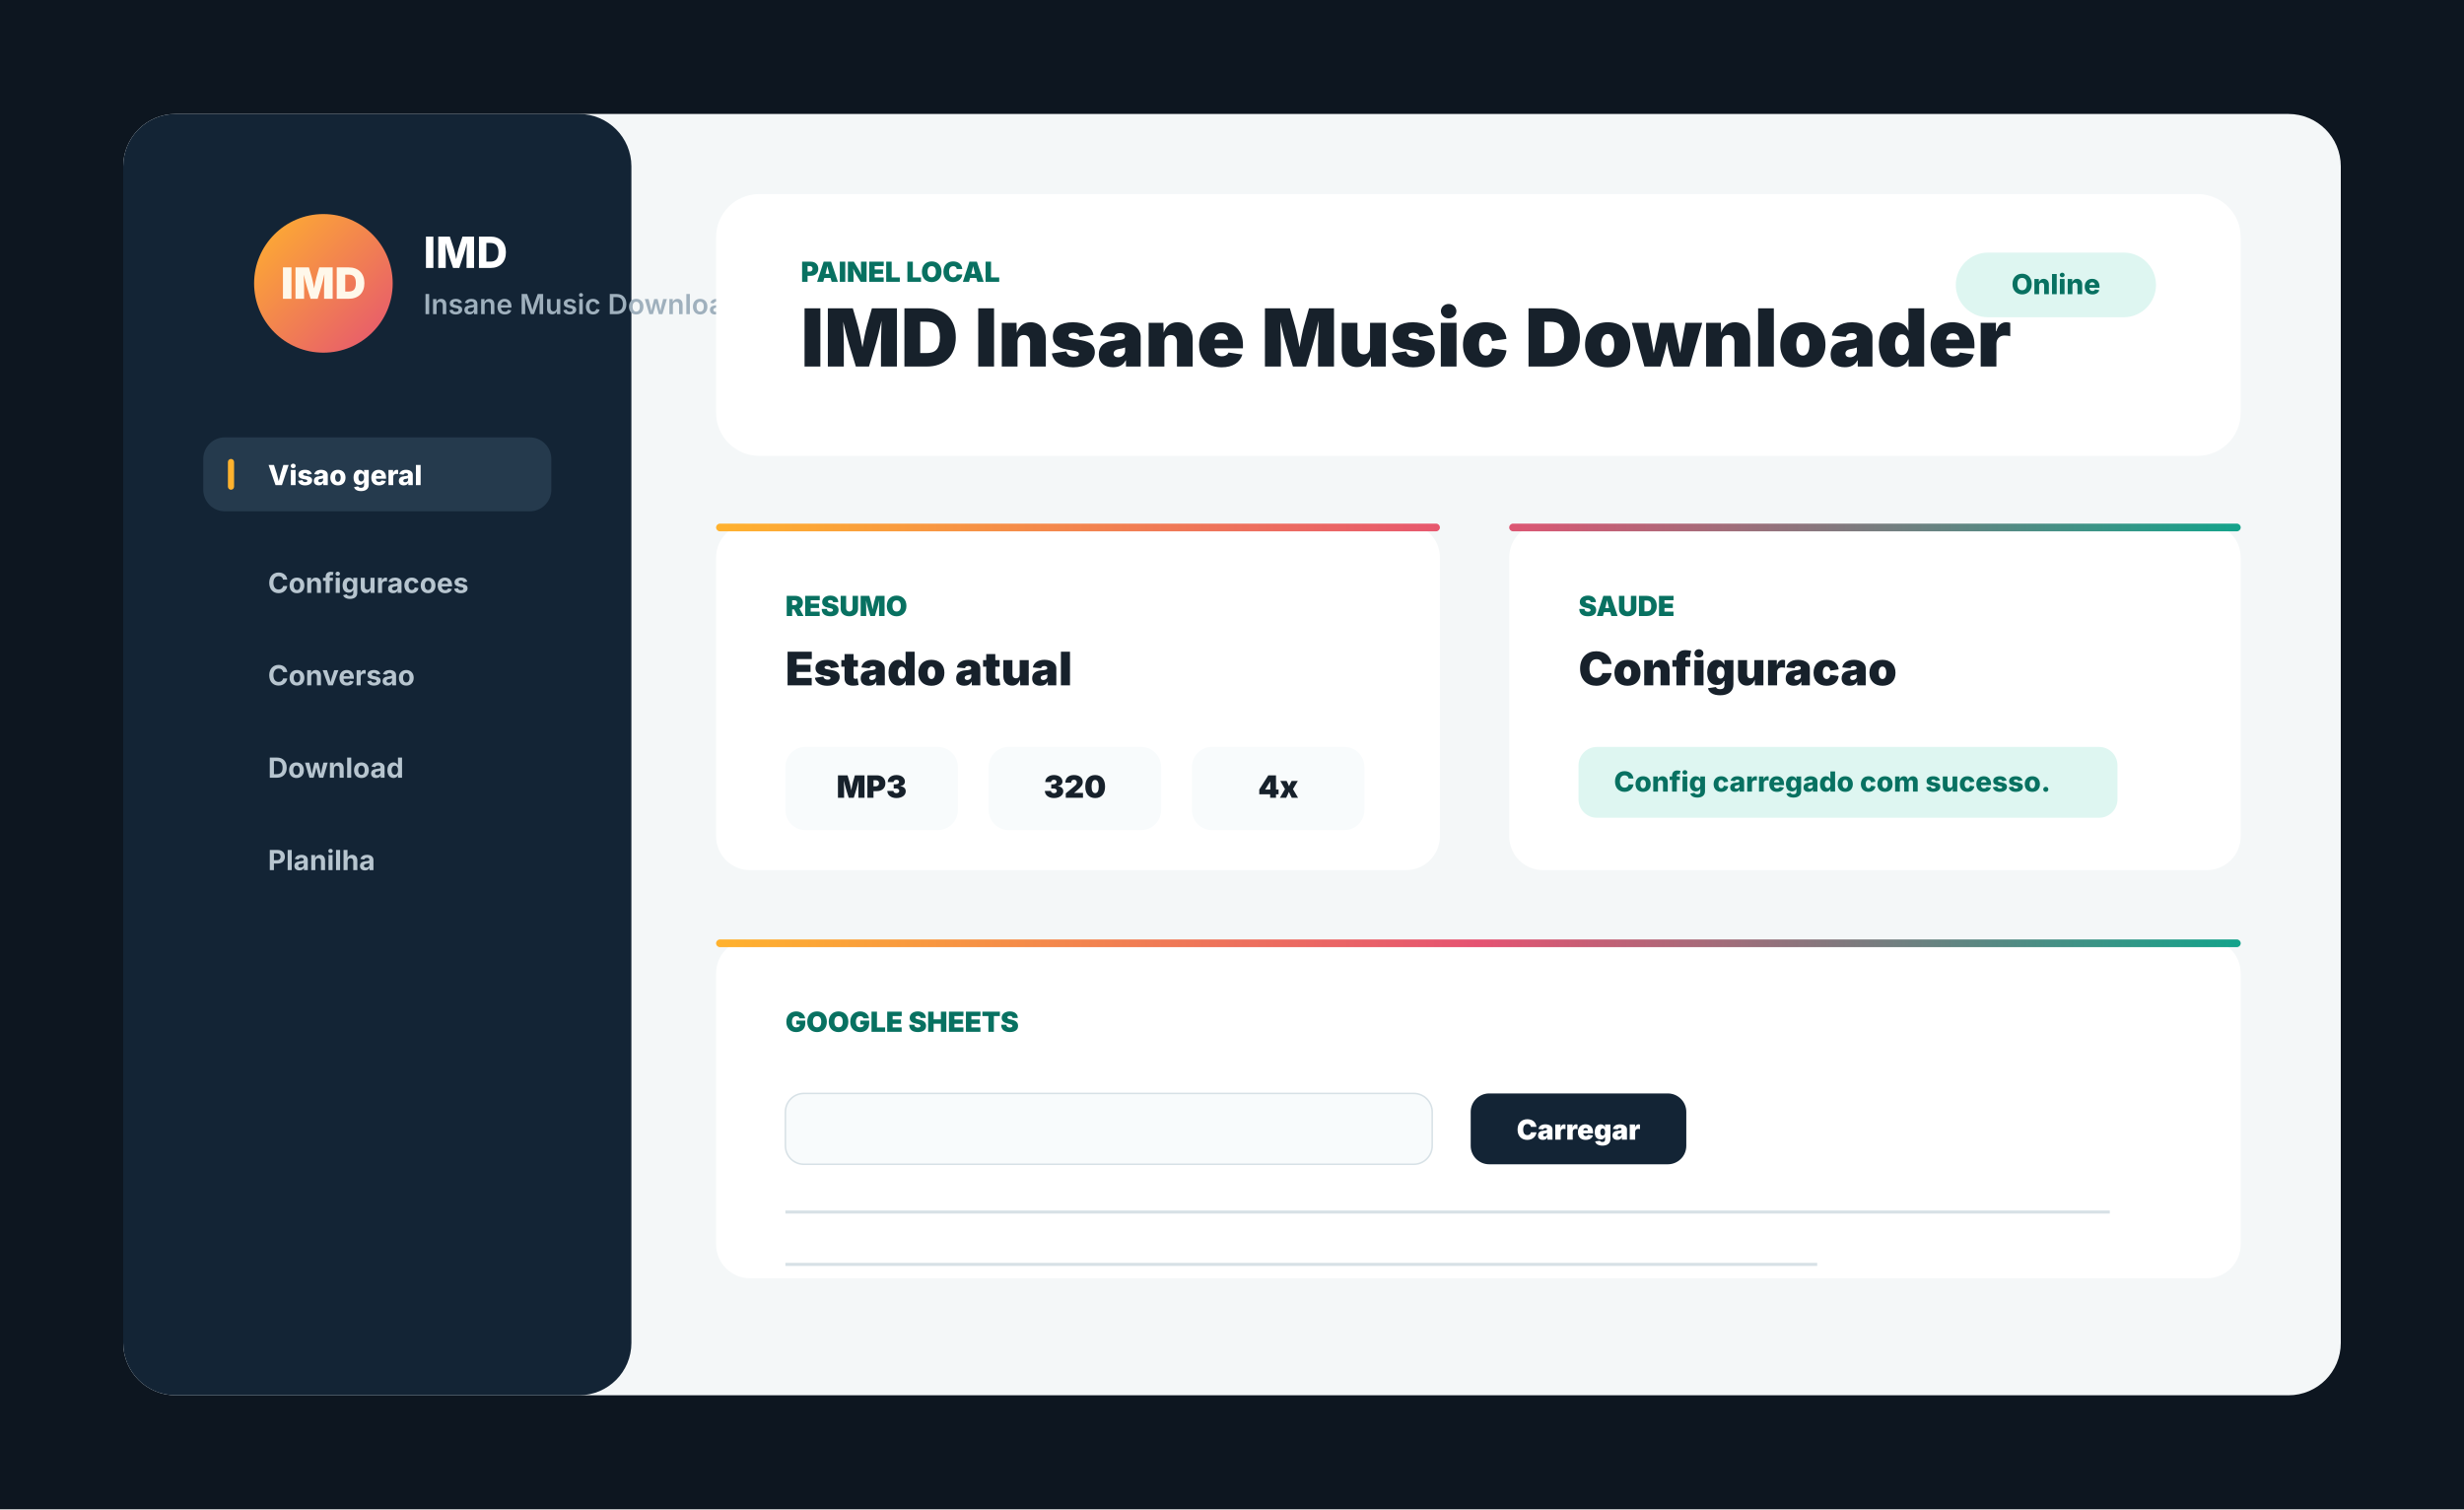
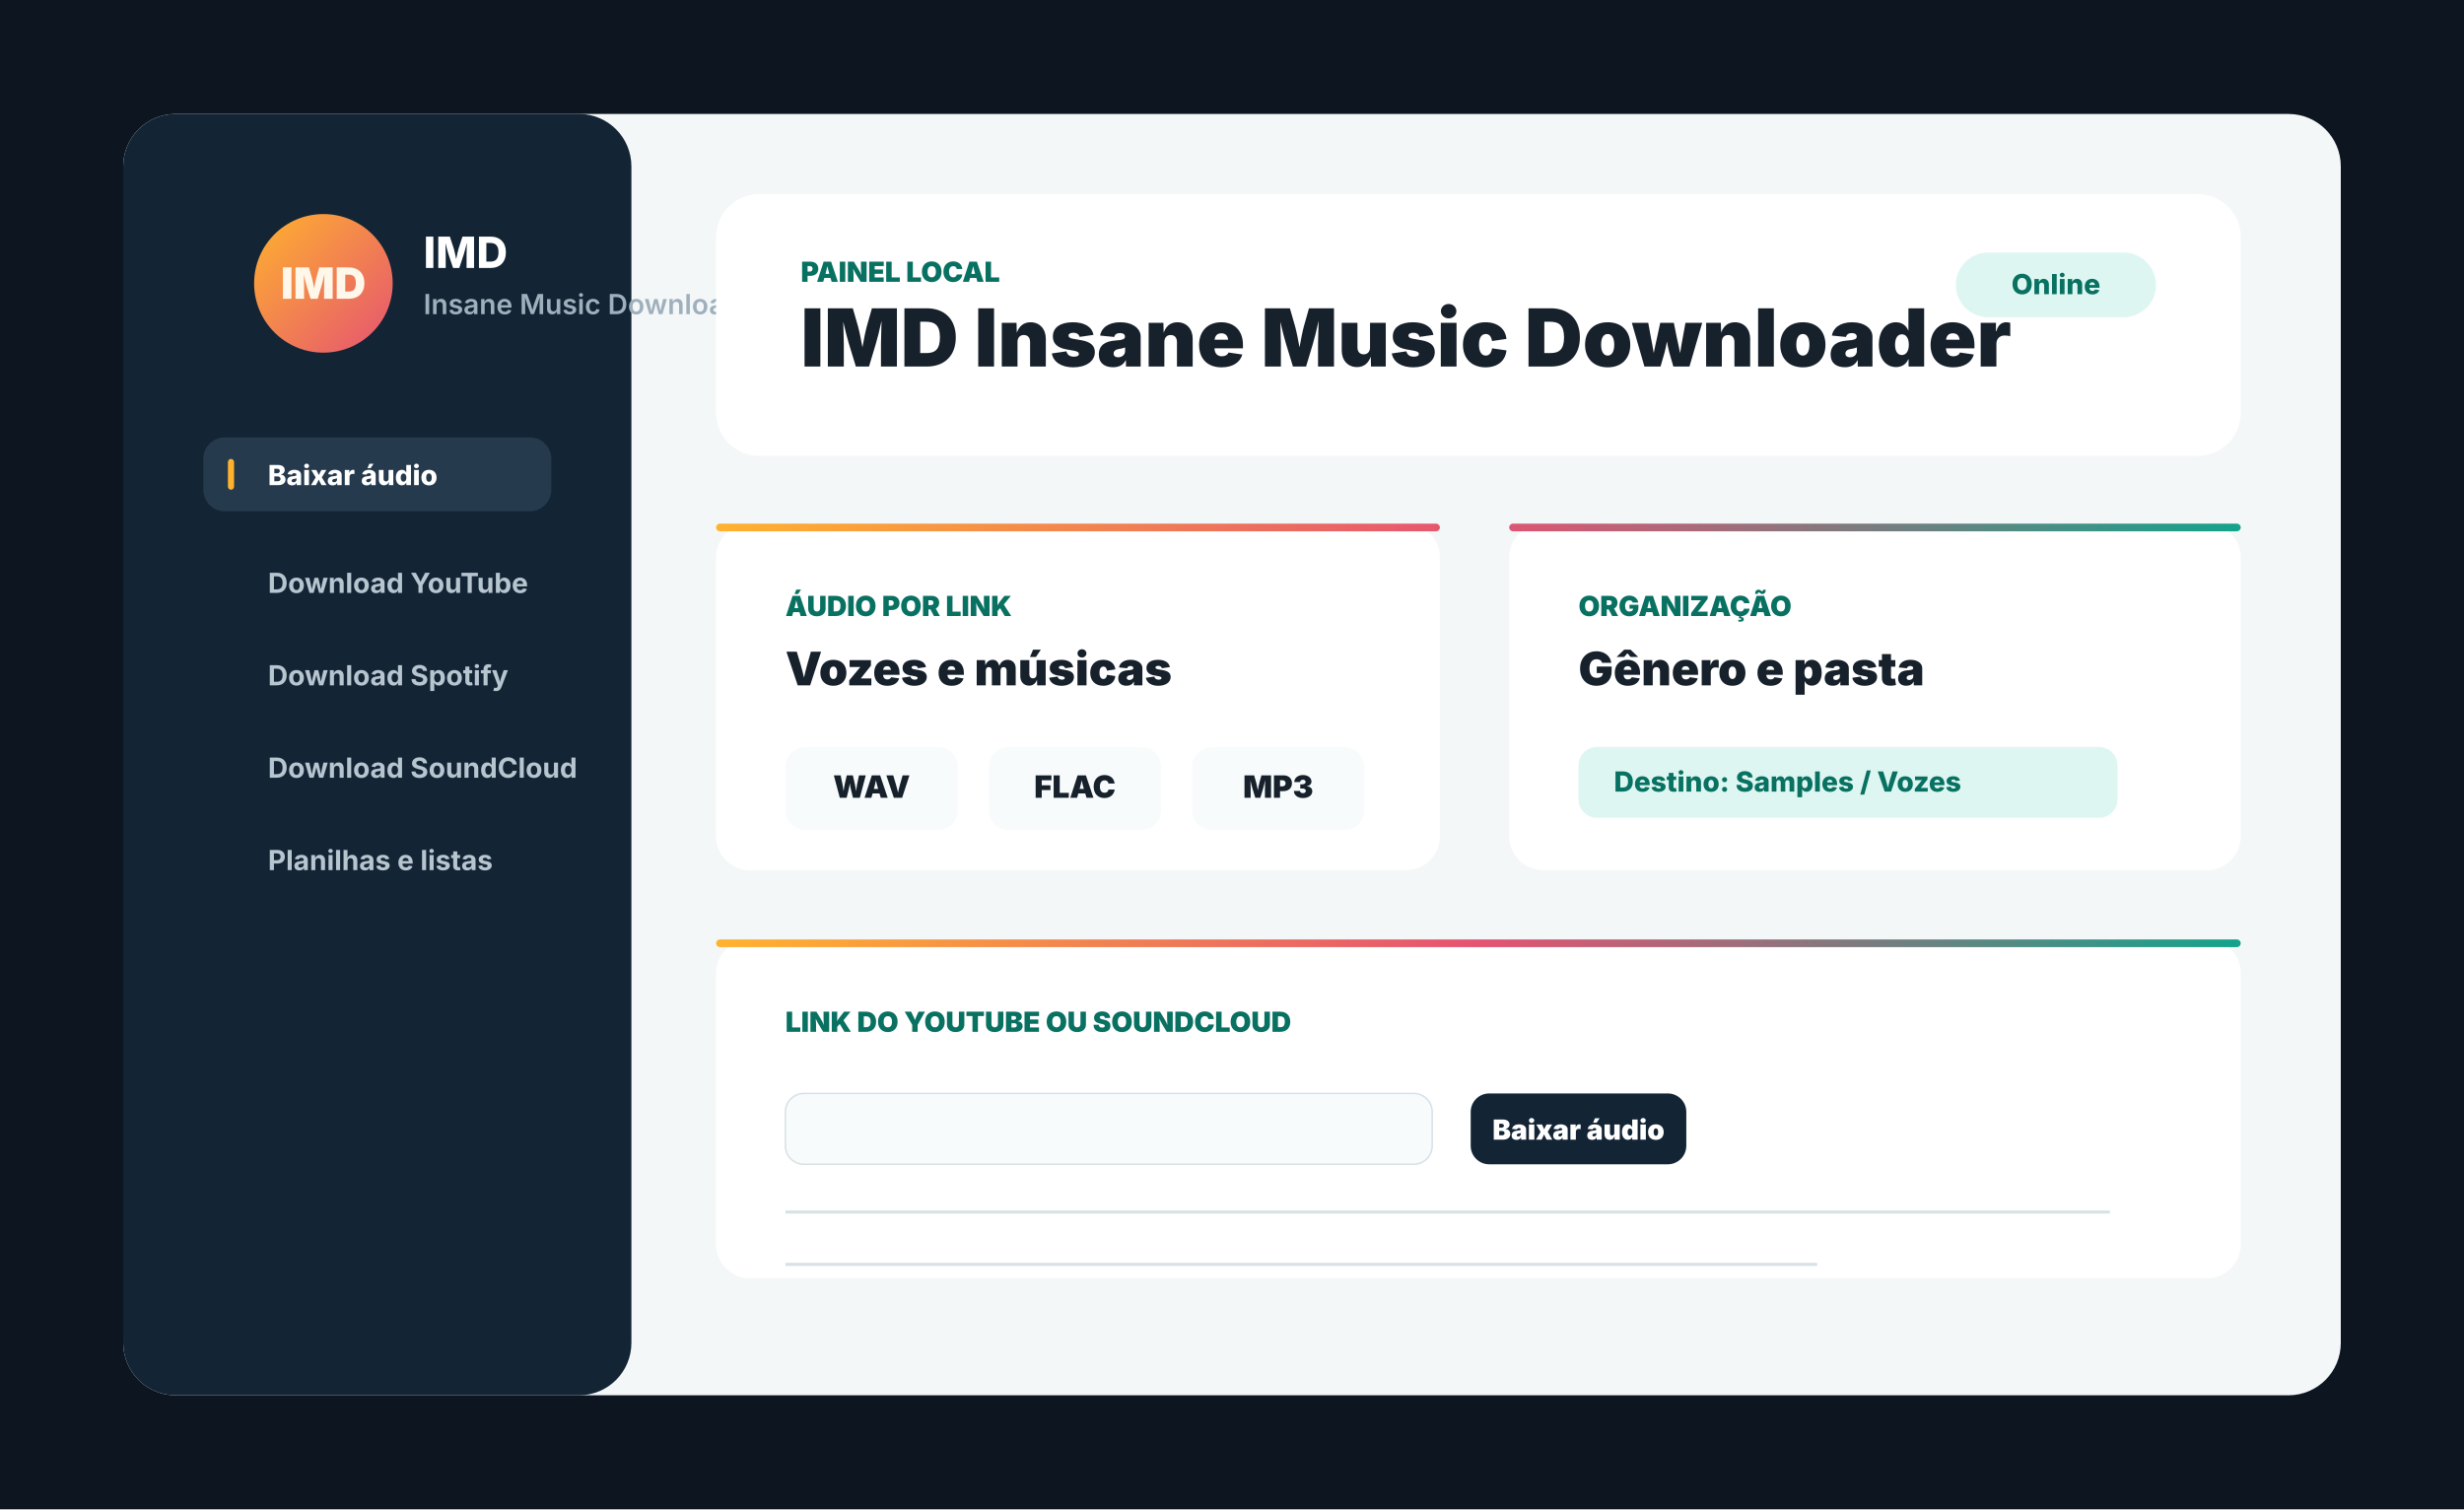
<svg xmlns="http://www.w3.org/2000/svg" width="1600" height="980" viewBox="0 0 1600 980" fill="none">
  <rect width="1600" height="980" fill="#0D1620" />
  <rect x="80" y="74" width="1440" height="832" rx="34" fill="#F4F7F8" />
  <rect x="80" y="74" width="330" height="832" rx="34" fill="#132435" />
  <circle cx="210" cy="184" r="45" fill="url(#logo)" />
  <text x="210" y="194" text-anchor="middle" font-family="Inter, Arial, sans-serif" font-size="28" font-weight="900" fill="#FFF8EA">IMD</text>
  <text x="275" y="174" font-family="Inter, Arial, sans-serif" font-size="28" font-weight="800" fill="#FFFFFF">IMD</text>
  <text x="275" y="204" font-family="Inter, Arial, sans-serif" font-size="18" font-weight="600" fill="#9FB0BD">Insane Music Downloader</text>
  <rect x="132" y="284" width="226" height="48" rx="14" fill="#253A4D" />
  <rect x="148" y="298" width="4" height="20" rx="2" fill="#FFB22E" />
-   <text x="174" y="315" font-family="Inter, Arial, sans-serif" font-size="18" font-weight="800" fill="#FFFFFF">Visao geral</text>
-   <text x="174" y="385" font-family="Inter, Arial, sans-serif" font-size="18" font-weight="700" fill="#B7C5CF">Configuracoes</text>
-   <text x="174" y="445" font-family="Inter, Arial, sans-serif" font-size="18" font-weight="700" fill="#B7C5CF">Conversao</text>
-   <text x="174" y="505" font-family="Inter, Arial, sans-serif" font-size="18" font-weight="700" fill="#B7C5CF">Download</text>
-   <text x="174" y="565" font-family="Inter, Arial, sans-serif" font-size="18" font-weight="700" fill="#B7C5CF">Planilha</text>
+   <text x="174" y="315" font-family="Inter, Arial, sans-serif" font-size="18" font-weight="800" fill="#FFFFFF">Baixar áudio</text>
+   <text x="174" y="385" font-family="Inter, Arial, sans-serif" font-size="18" font-weight="700" fill="#B7C5CF">Download YouTube</text>
+   <text x="174" y="445" font-family="Inter, Arial, sans-serif" font-size="18" font-weight="700" fill="#B7C5CF">Download Spotify</text>
+   <text x="174" y="505" font-family="Inter, Arial, sans-serif" font-size="18" font-weight="700" fill="#B7C5CF">Download SoundCloud</text>
+   <text x="174" y="565" font-family="Inter, Arial, sans-serif" font-size="18" font-weight="700" fill="#B7C5CF">Planilhas e listas</text>
  <rect x="465" y="126" width="990" height="170" rx="28" fill="#FFFFFF" />
  <text x="520" y="183" font-family="Inter, Arial, sans-serif" font-size="18" font-weight="900" fill="#087161">PAINEL LOCAL</text>
  <text x="520" y="238" font-family="Inter, Arial, sans-serif" font-size="52" font-weight="900" fill="#17212B">IMD Insane Music Downloader</text>
  <rect x="1270" y="164" width="130" height="42" rx="21" fill="#DEF6F1" />
  <text x="1335" y="191" text-anchor="middle" font-family="Inter, Arial, sans-serif" font-size="18" font-weight="800" fill="#087161">Online</text>
  <rect x="465" y="340" width="470" height="225" rx="22" fill="#FFFFFF" />
  <rect x="465" y="340" width="470" height="5" rx="2.5" fill="url(#stripe)" />
-   <text x="510" y="400" font-family="Inter, Arial, sans-serif" font-size="18" font-weight="900" fill="#087161">RESUMO</text>
-   <text x="510" y="445" font-family="Inter, Arial, sans-serif" font-size="30" font-weight="900" fill="#17212B">Estado atual</text>
+   <text x="510" y="400" font-family="Inter, Arial, sans-serif" font-size="18" font-weight="900" fill="#087161">ÁUDIO POR LINK</text>
+   <text x="510" y="445" font-family="Inter, Arial, sans-serif" font-size="30" font-weight="900" fill="#17212B">Vozes e músicas</text>
  <rect x="510" y="485" width="112" height="54" rx="13" fill="#F8FBFC" />
  <rect x="642" y="485" width="112" height="54" rx="13" fill="#F8FBFC" />
  <rect x="774" y="485" width="112" height="54" rx="13" fill="#F8FBFC" />
-   <text x="566" y="518" text-anchor="middle" font-family="Inter, Arial, sans-serif" font-size="20" font-weight="900" fill="#17212B">MP3</text>
-   <text x="698" y="518" text-anchor="middle" font-family="Inter, Arial, sans-serif" font-size="20" font-weight="900" fill="#17212B">320</text>
-   <text x="830" y="518" text-anchor="middle" font-family="Inter, Arial, sans-serif" font-size="20" font-weight="900" fill="#17212B">4x</text>
+   <text x="566" y="518" text-anchor="middle" font-family="Inter, Arial, sans-serif" font-size="20" font-weight="900" fill="#17212B">WAV</text>
+   <text x="698" y="518" text-anchor="middle" font-family="Inter, Arial, sans-serif" font-size="20" font-weight="900" fill="#17212B">FLAC</text>
+   <text x="830" y="518" text-anchor="middle" font-family="Inter, Arial, sans-serif" font-size="20" font-weight="900" fill="#17212B">MP3</text>
  <rect x="980" y="340" width="475" height="225" rx="22" fill="#FFFFFF" />
  <rect x="980" y="340" width="475" height="5" rx="2.5" fill="url(#stripe)" />
-   <text x="1025" y="400" font-family="Inter, Arial, sans-serif" font-size="18" font-weight="900" fill="#087161">SAUDE</text>
-   <text x="1025" y="445" font-family="Inter, Arial, sans-serif" font-size="30" font-weight="900" fill="#17212B">Configuracao</text>
+   <text x="1025" y="400" font-family="Inter, Arial, sans-serif" font-size="18" font-weight="900" fill="#087161">ORGANIZAÇÃO</text>
+   <text x="1025" y="445" font-family="Inter, Arial, sans-serif" font-size="30" font-weight="900" fill="#17212B">Gênero e pasta</text>
  <rect x="1025" y="485" width="350" height="46" rx="12" fill="#DEF6F1" />
-   <text x="1048" y="514" font-family="Inter, Arial, sans-serif" font-size="18" font-weight="800" fill="#087161">Config carregado com sucesso.</text>
+   <text x="1048" y="514" font-family="Inter, Arial, sans-serif" font-size="18" font-weight="800" fill="#087161">Destino: Samples / Vozes</text>
  <rect x="465" y="610" width="990" height="220" rx="22" fill="#FFFFFF" />
  <rect x="465" y="610" width="990" height="5" rx="2.5" fill="url(#stripe)" />
-   <text x="510" y="670" font-family="Inter, Arial, sans-serif" font-size="18" font-weight="900" fill="#087161">GOOGLE SHEETS</text>
+   <text x="510" y="670" font-family="Inter, Arial, sans-serif" font-size="18" font-weight="900" fill="#087161">LINK DO YOUTUBE OU SOUNDCLOUD</text>
  <rect x="510" y="710" width="420" height="46" rx="12" fill="#F8FBFC" stroke="#D7E1E6" />
  <rect x="955" y="710" width="140" height="46" rx="12" fill="#132435" />
-   <text x="1025" y="740" text-anchor="middle" font-family="Inter, Arial, sans-serif" font-size="18" font-weight="900" fill="#FFFFFF">Carregar</text>
+   <text x="1025" y="740" text-anchor="middle" font-family="Inter, Arial, sans-serif" font-size="18" font-weight="900" fill="#FFFFFF">Baixar áudio</text>
  <rect x="510" y="786" width="860" height="2" fill="#D7E1E6" />
  <rect x="510" y="820" width="670" height="2" fill="#D7E1E6" />
  <defs>
    <linearGradient id="logo" x1="165" y1="139" x2="255" y2="229" gradientUnits="userSpaceOnUse">
      <stop stop-color="#FFB22E" />
      <stop offset="1" stop-color="#E55372" />
    </linearGradient>
    <linearGradient id="stripe" x1="465" y1="0" x2="1455" y2="0" gradientUnits="userSpaceOnUse">
      <stop stop-color="#FFB22E" />
      <stop offset="0.5" stop-color="#E55372" />
      <stop offset="1" stop-color="#13A38B" />
    </linearGradient>
  </defs>
</svg>
